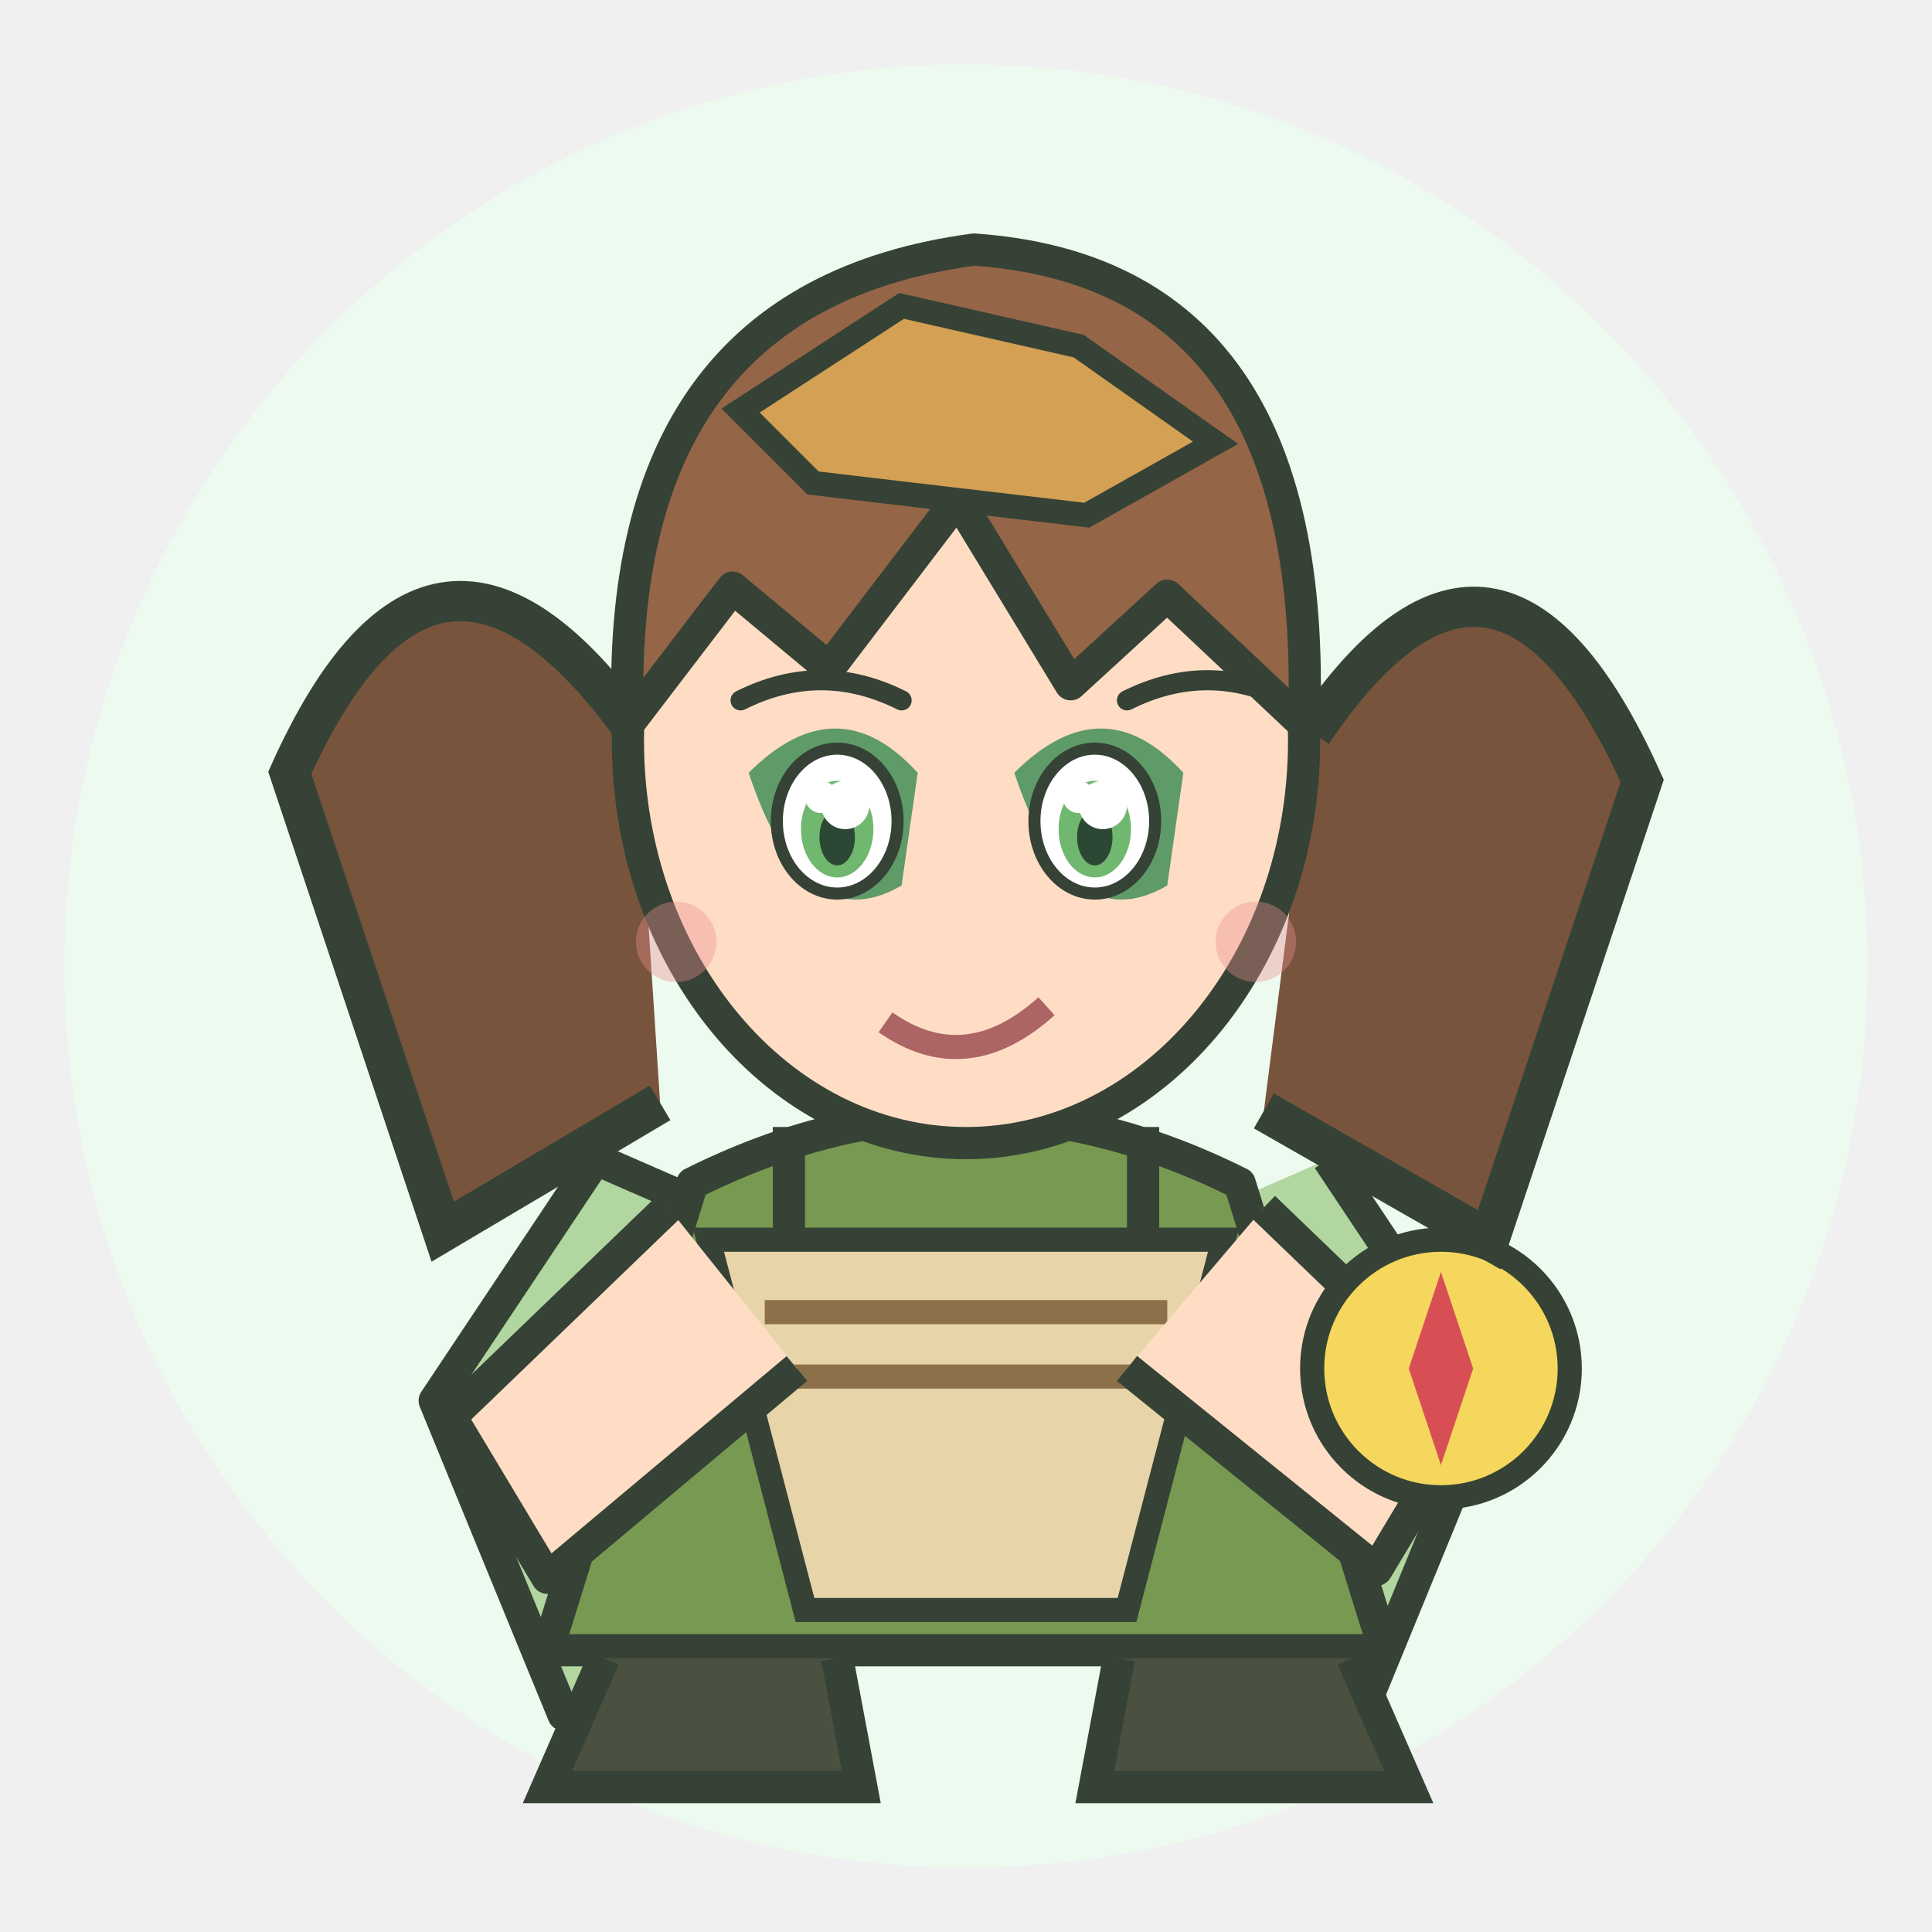
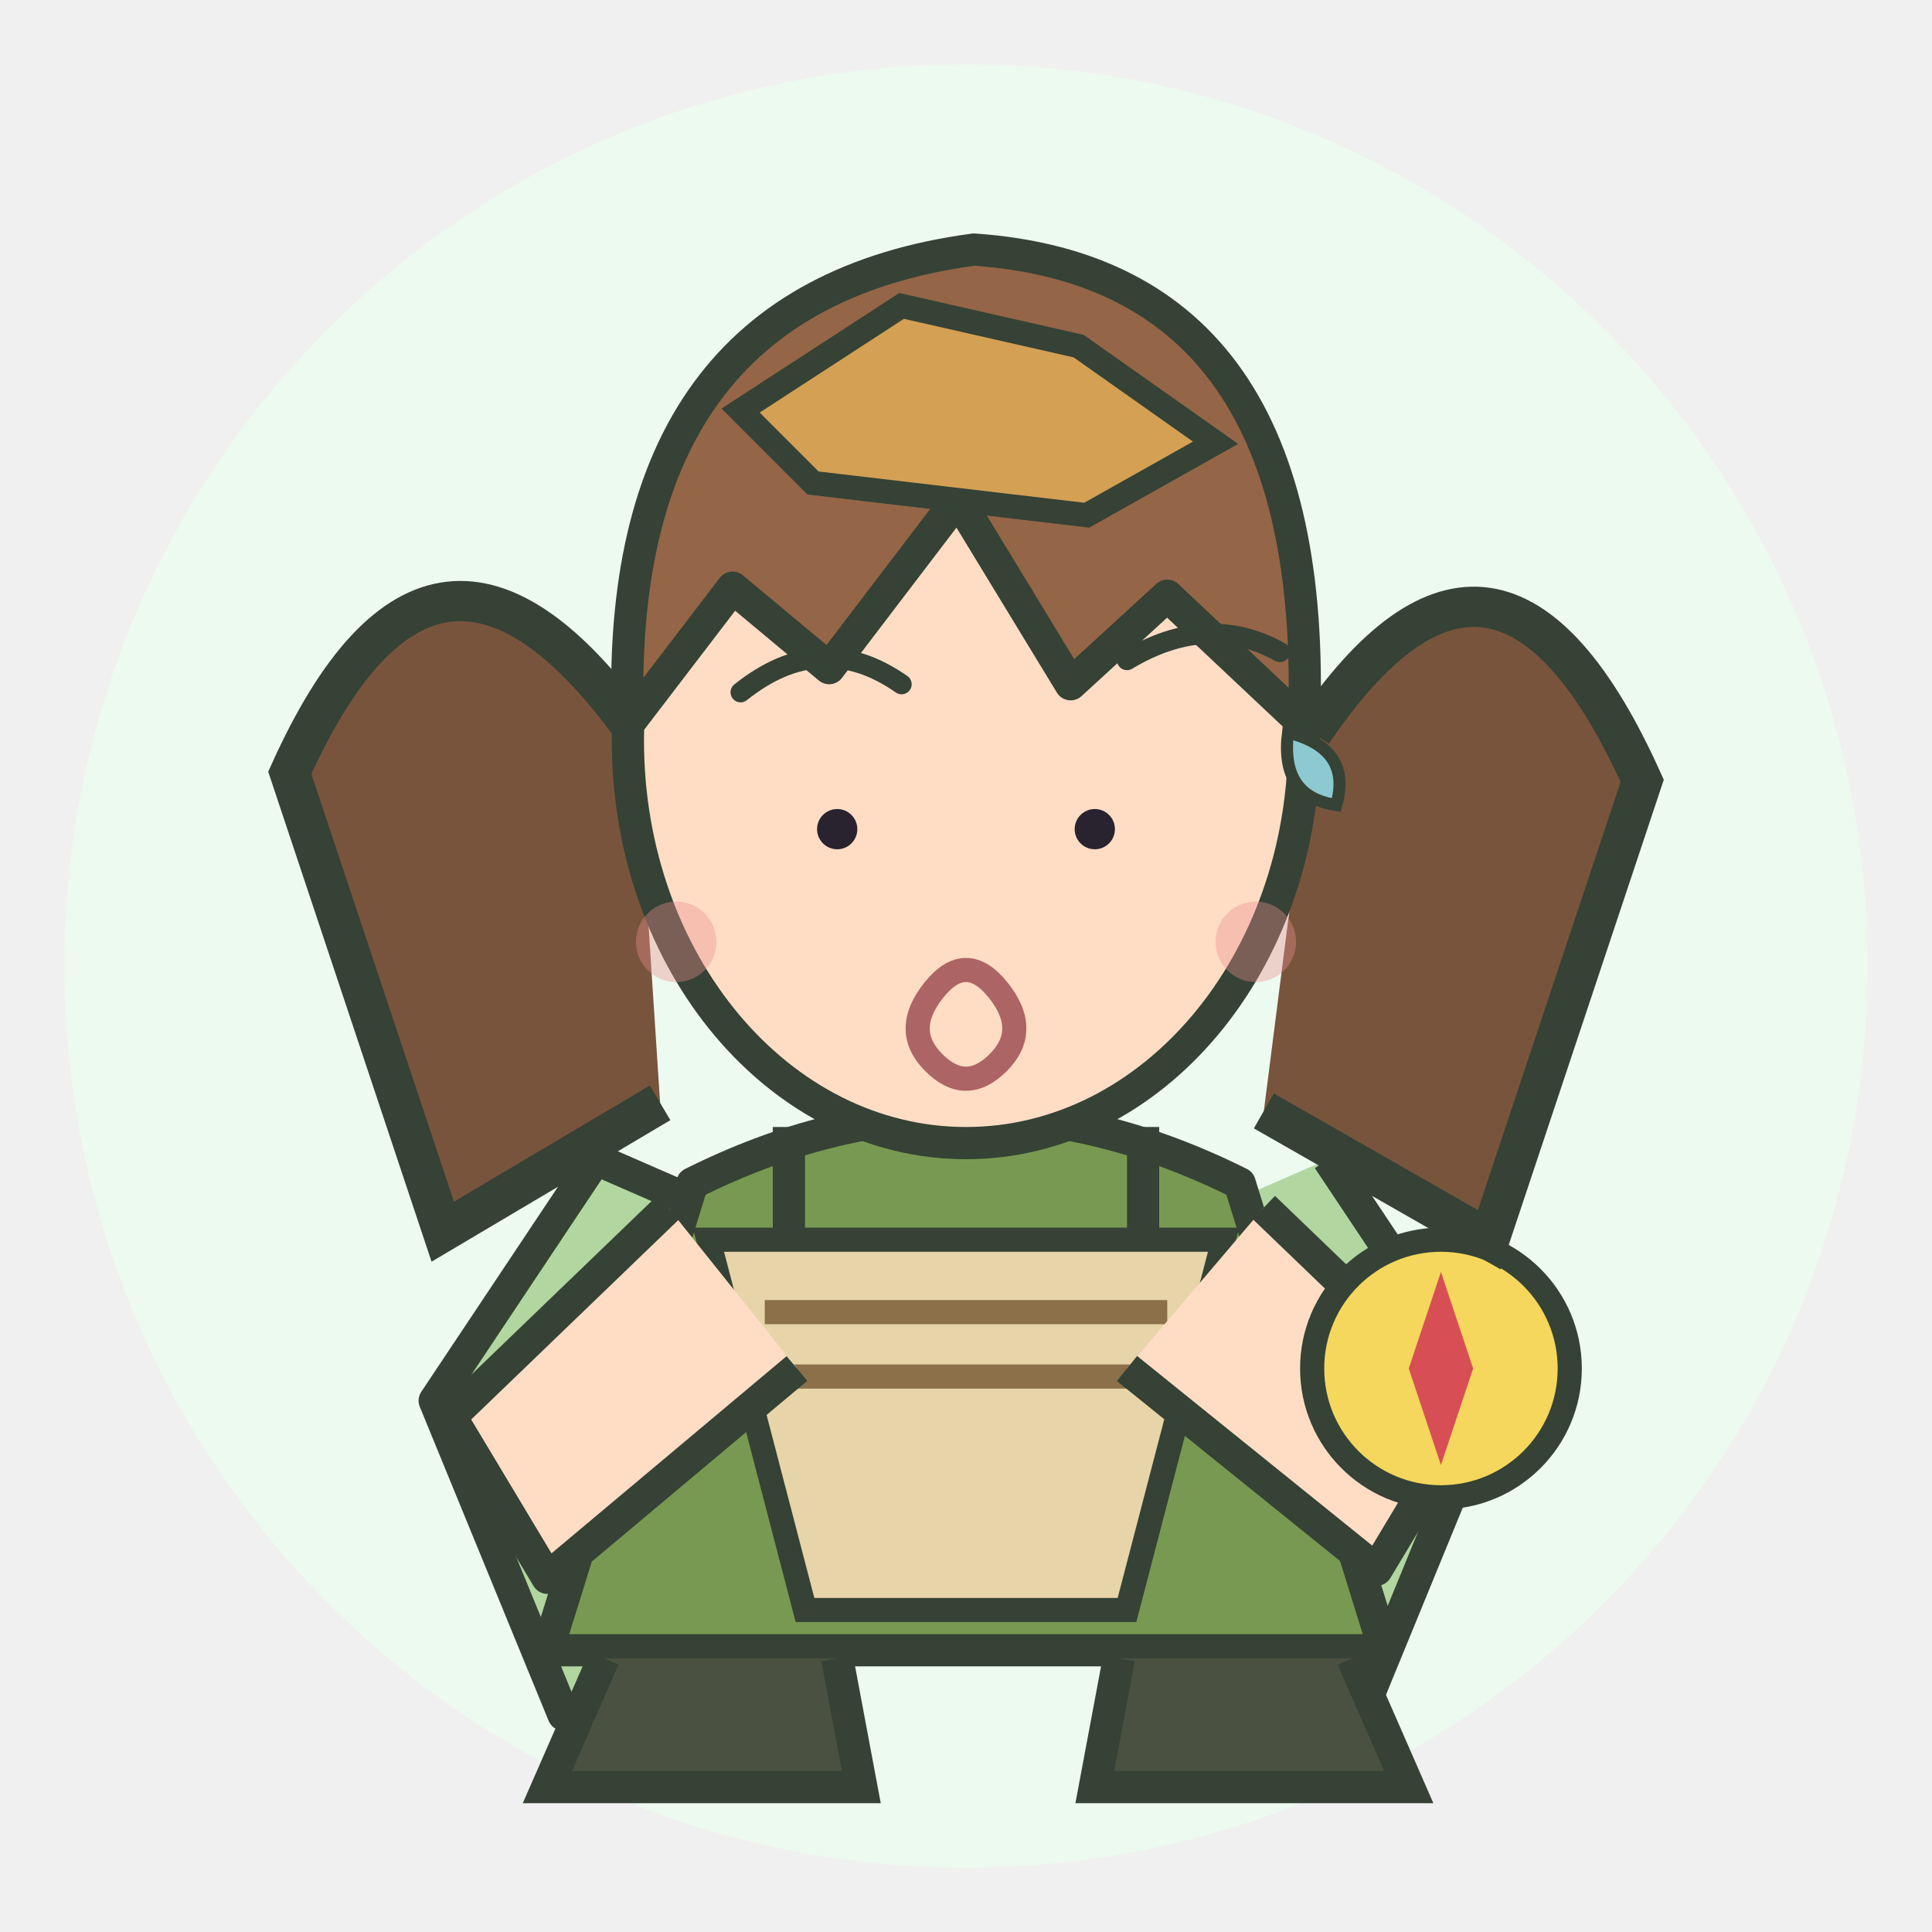
<svg xmlns="http://www.w3.org/2000/svg" viewBox="0 0 240 240" role="img" aria-label="Anime scout with a compass">
  <circle cx="120" cy="120" r="112" fill="#edfaef" />
  <path d="M74 144l-20 30 16 39 33-11 10-41zm91 0 20 30-16 39-33-11-10-41" fill="#b1d6a0" stroke="#354235" stroke-width="4" stroke-linejoin="round" />
  <path d="M86 147q34-17 68 0l18 58H68z" fill="#789951" stroke="#354235" stroke-width="4" stroke-linejoin="round" />
  <path d="M88 154h64l-12 46h-40z" fill="#e8d4a9" stroke="#354235" stroke-width="3" />
  <path d="M95 163h50m-47 8h44" stroke="#8c704a" stroke-width="3" />
  <path d="M83 150l-27 26 12 20 31-26m58-20 26 25-12 20-31-25" fill="#ffddc5" stroke="#354235" stroke-width="4" stroke-linejoin="round" />
  <circle cx="179" cy="170" r="16" fill="#f4d75c" stroke="#354235" stroke-width="3" />
  <path d="M179 158l4 12-4 12-4-12z" fill="#d84e55" />
  <path d="M79 91q-25-35-43 5l19 57 27-16m81-46q23-34 41 6l-19 57-28-16" fill="#79543d" stroke="#354235" stroke-width="5" />
  <ellipse cx="120" cy="92" rx="42" ry="50" fill="#ffddc5" stroke="#354235" stroke-width="4" />
  <path d="M78 90q-2-53 43-59 43 3 41 59l-17-16-12 11-14-23-16 21-12-10-13 17z" fill="#946547" stroke="#354235" stroke-width="4" stroke-linejoin="round" />
-   <path d="M93 96q11-11 21 0l-2 14q-12 7-19-14m33 0q11-11 21 0l-2 14q-12 7-19-14" fill="#5f9a69" />
-   <path d="M92 87q10-5 20 0m28 0q10-5 20 0" fill="none" stroke="#354235" stroke-width="2.5" stroke-linecap="round" />
-   <ellipse cx="104" cy="102" rx="7.5" ry="9" fill="#fff" stroke="#354235" stroke-width="1.5" />
-   <ellipse cx="136" cy="102" rx="7.5" ry="9" fill="#fff" stroke="#354235" stroke-width="1.5" />
-   <ellipse cx="104" cy="103" rx="4.5" ry="6" fill="#70b76f" />
-   <ellipse cx="136" cy="103" rx="4.5" ry="6" fill="#70b76f" />
-   <ellipse cx="104" cy="104" rx="2.2" ry="3.5" fill="#2d4735" />
-   <ellipse cx="136" cy="104" rx="2.2" ry="3.5" fill="#2d4735" />
-   <circle cx="102" cy="99" r="2" fill="#fff" />
-   <circle cx="134" cy="99" r="2" fill="#fff" />
+   <path d="M92 86q10-8 20-1m28-3q10-6 19-1" fill="none" stroke="#354235" stroke-width="2.5" stroke-linecap="round" />
+   <circle cx="104" cy="103" r="2.5" fill="#28232e" />
+   <circle cx="136" cy="103" r="2.5" fill="#28232e" />
  <circle cx="84" cy="117" r="5" fill="#e98e8e" opacity=".38" />
  <circle cx="156" cy="117" r="5" fill="#e98e8e" opacity=".38" />
-   <circle cx="105" cy="100" r="3" fill="#fff" />
-   <circle cx="137" cy="100" r="3" fill="#fff" />
-   <path d="M110 127q10 7 20-2" fill="none" stroke="#ad6464" stroke-width="3" />
+   <path d="M116 123q4-5 8 0t0 9q-4 4-8 0t0-9" fill="none" stroke="#ad6464" stroke-width="3" />
+   <path d="M160 91q8 2 6 9-7-1-6-9z" fill="#8cc9d0" stroke="#354235" stroke-width="1.5" />
  <path d="M98 140v14m44-14v14" stroke="#354235" stroke-width="4" />
  <path d="M75 206l-7 16h39l-3-16m64 0 7 16h-39l3-16" fill="#4a5140" stroke="#354235" stroke-width="4" />
  <path d="M92 51l20-13 22 5 17 12-16 9-34-4z" fill="#d3a054" stroke="#354235" stroke-width="3" />
</svg>
